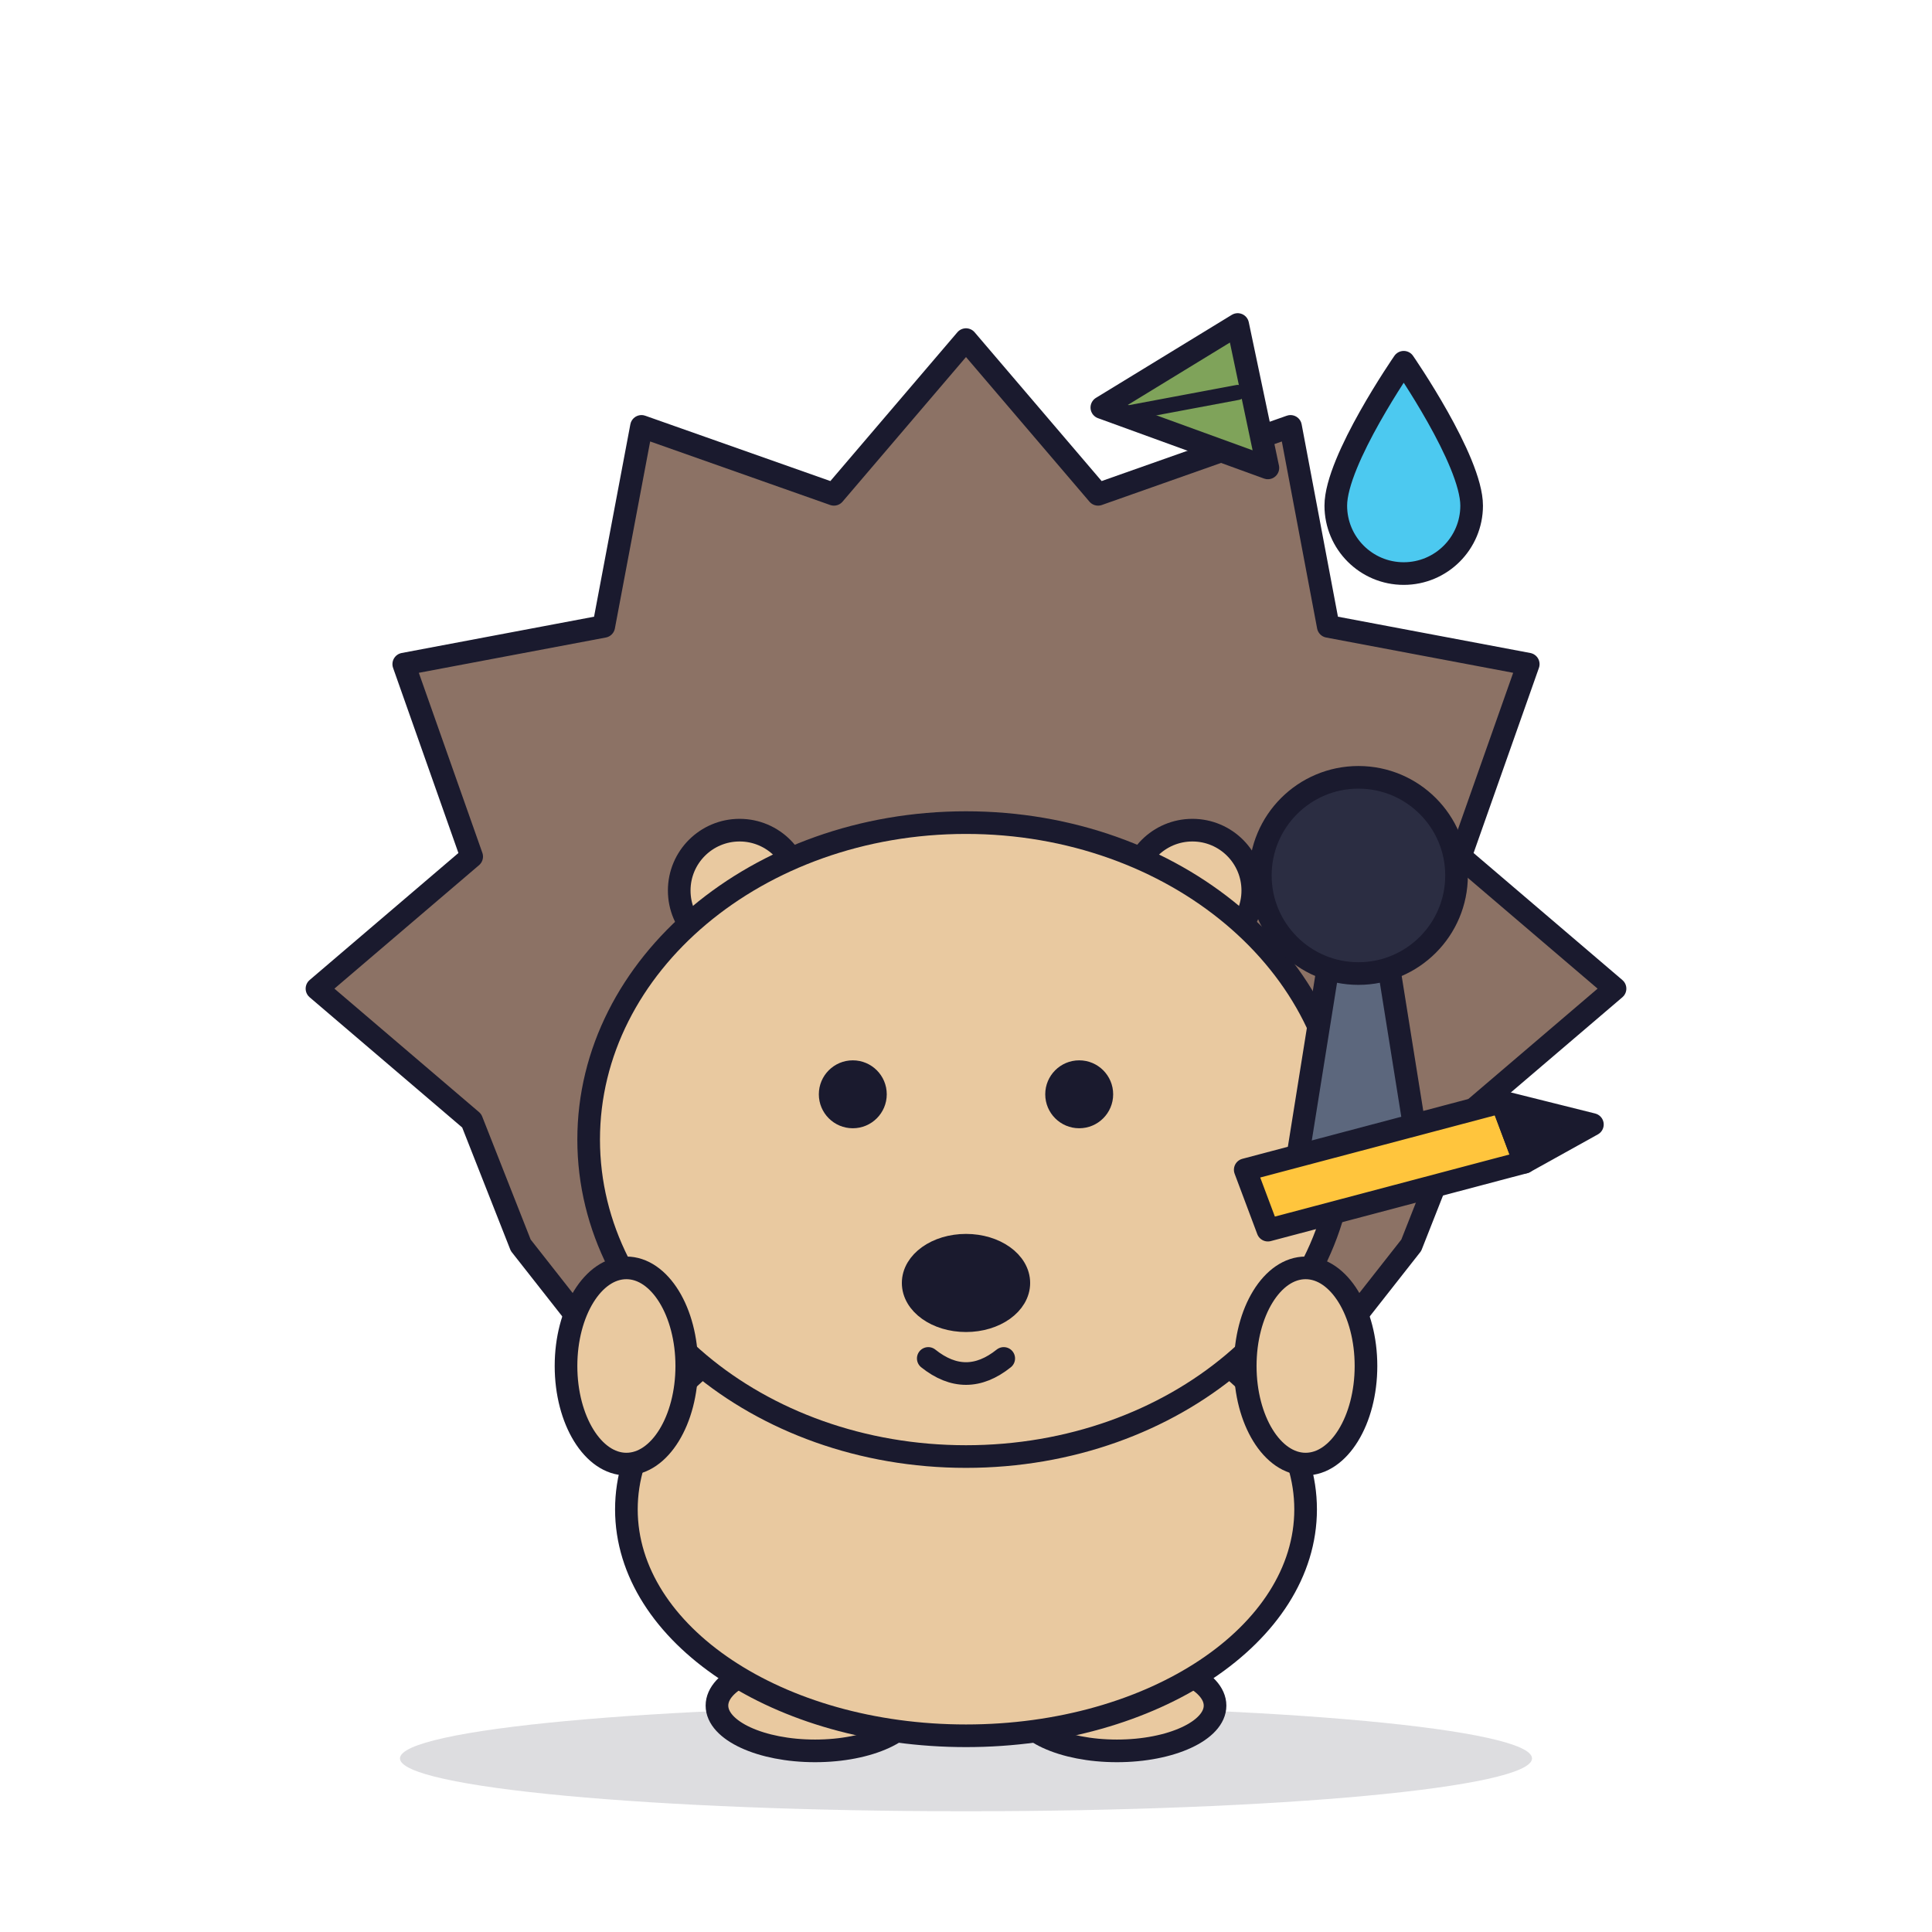
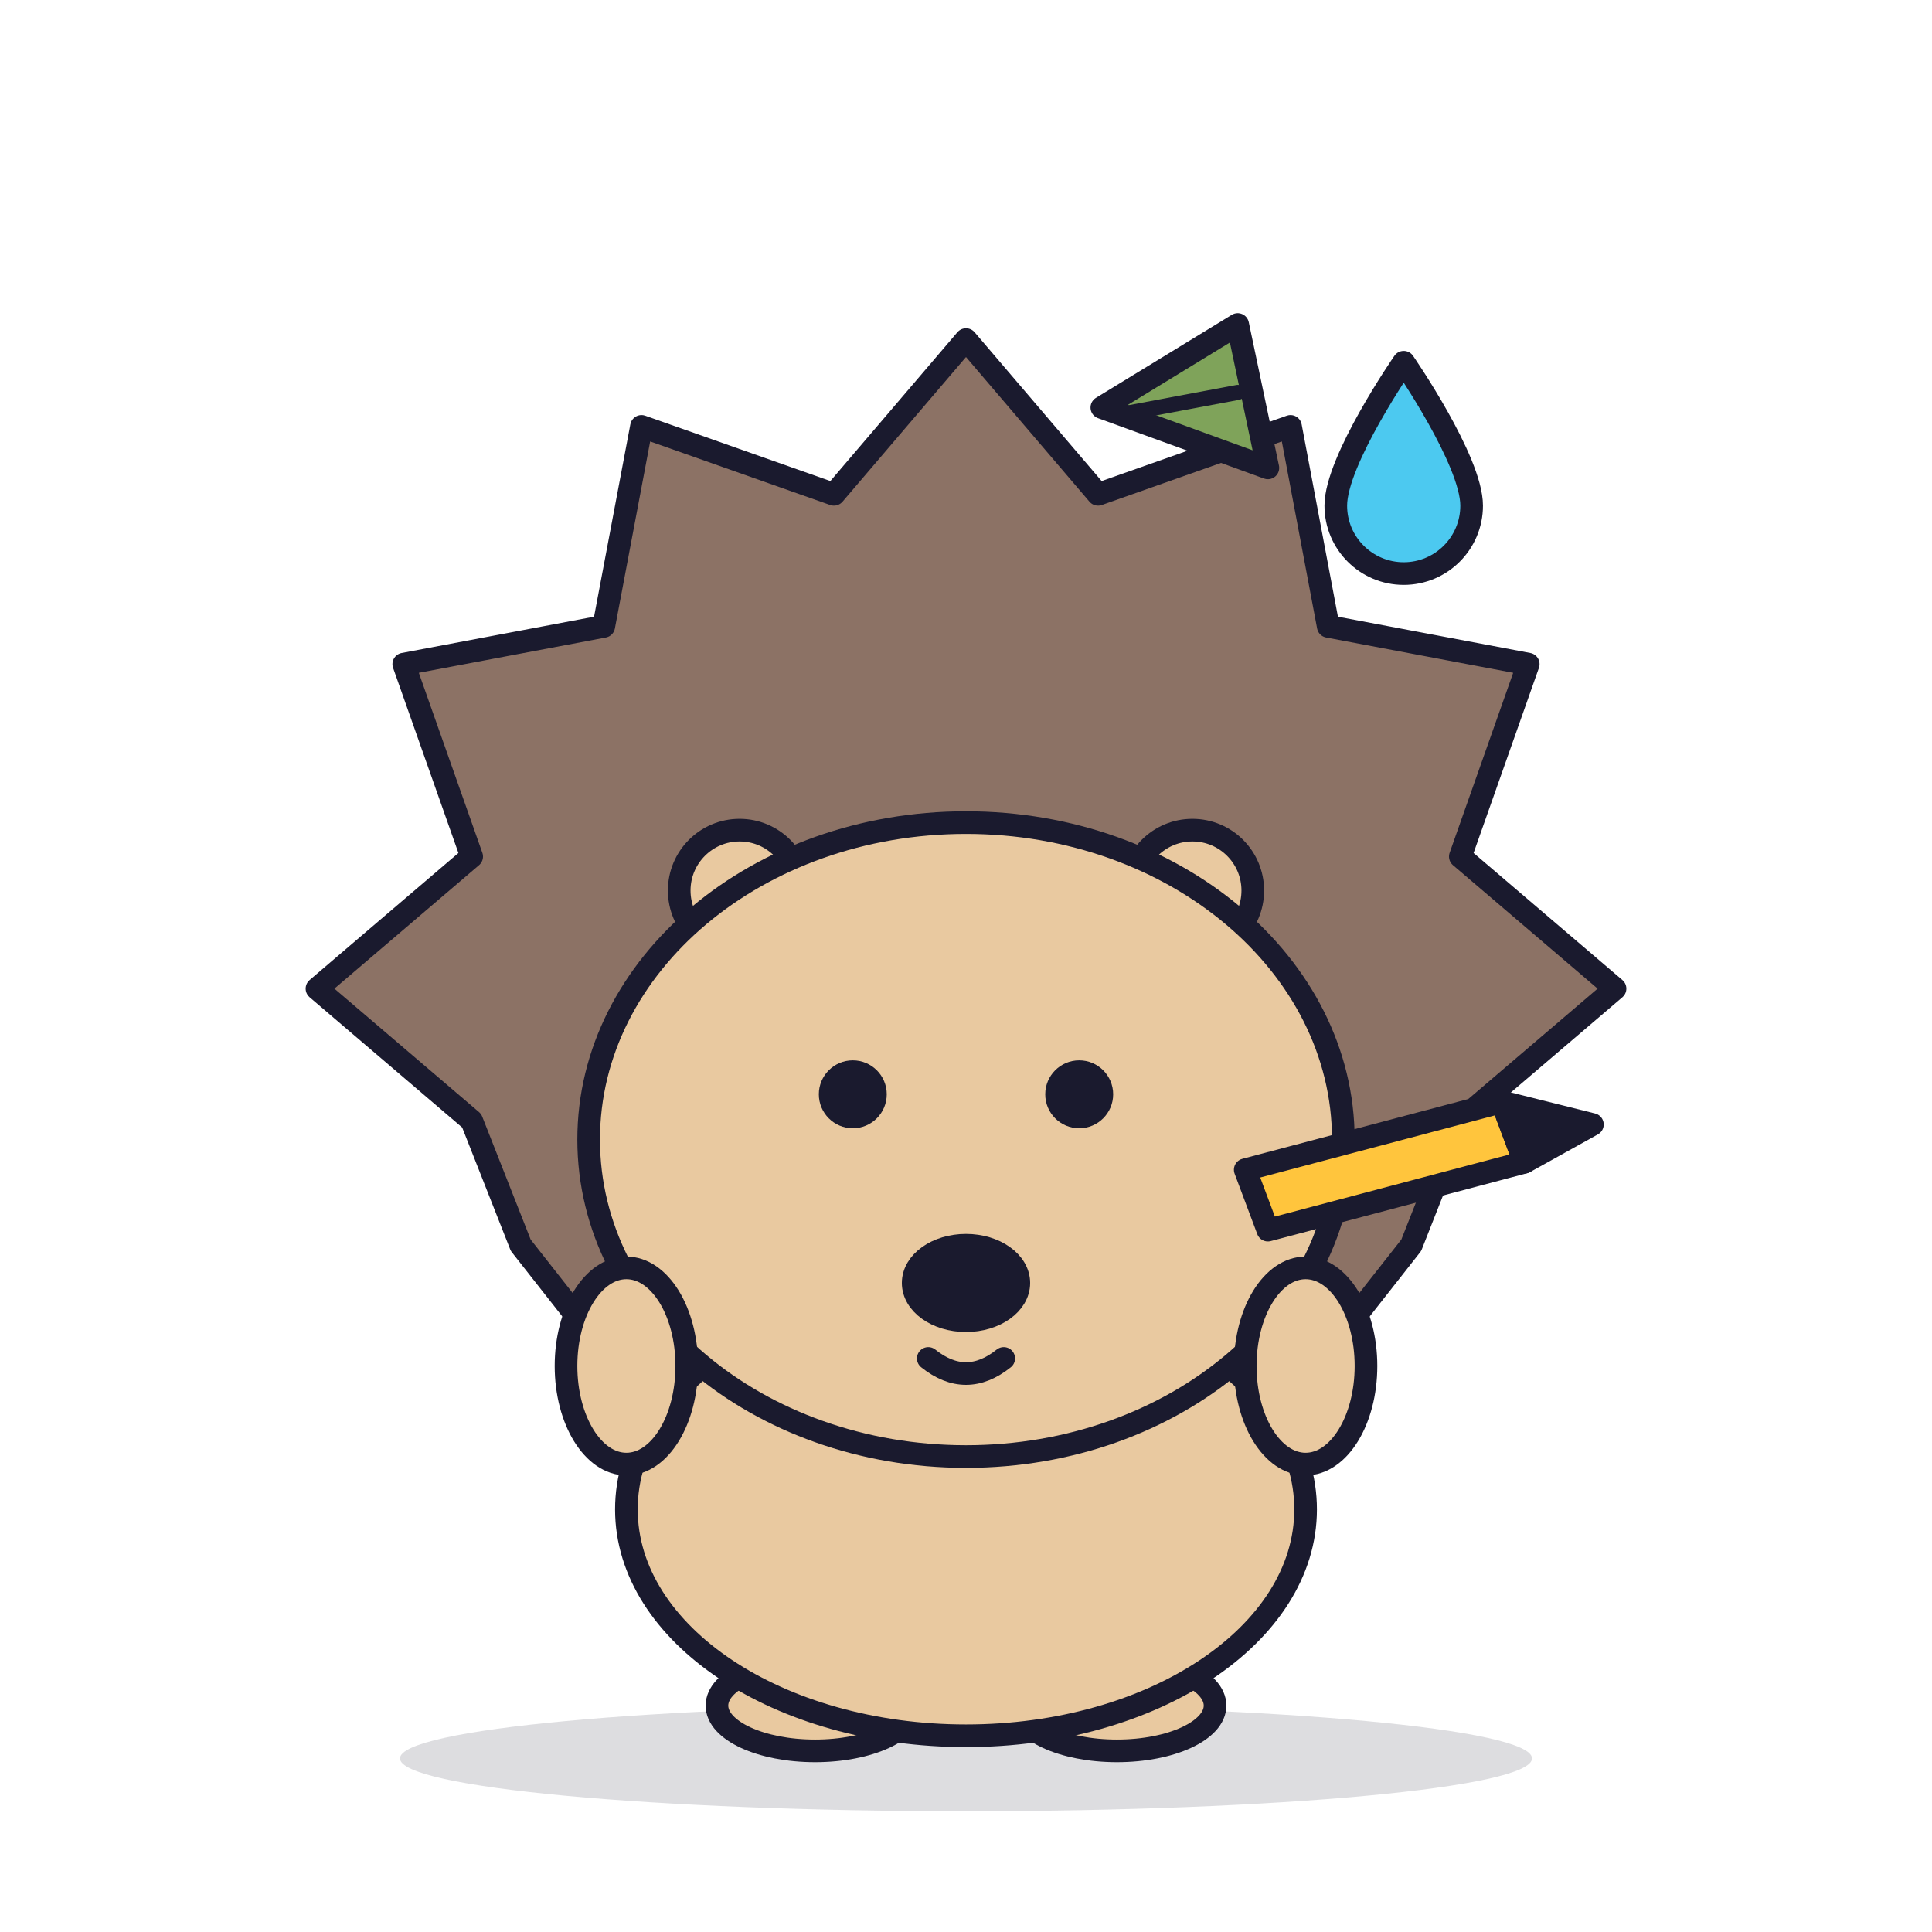
<svg xmlns="http://www.w3.org/2000/svg" viewBox="0 0 512 512" class="char char-hedgehog">
  <g class="c-shadow">
    <ellipse cx="256" cy="466" rx="150" ry="14" fill="#1A1A2E" opacity="0.15" />
  </g>
  <g class="c-body">
    <ellipse cx="216" cy="452" rx="26" ry="12" fill="#E9C9A0" stroke="#1A1A2E" stroke-width="6" stroke-linejoin="round" stroke-linecap="round" />
    <ellipse cx="296" cy="452" rx="26" ry="12" fill="#E9C9A0" stroke="#1A1A2E" stroke-width="6" stroke-linejoin="round" stroke-linecap="round" />
    <polygon points="428,262 387,297 374,330 352,358 324,380 291,393 256,398 221,393 188,380 160,358 138,330 125,297 84,262 125,227 107,176 160,166 170,113 221,131 256,90 291,131 342,113 352,166 405,176 387,227" fill="#8C7265" stroke="#1A1A2E" stroke-width="6" stroke-linejoin="round" stroke-linecap="round" />
    <ellipse cx="256" cy="400" rx="90" ry="60" fill="#E9C9A0" stroke="#1A1A2E" stroke-width="6" stroke-linejoin="round" stroke-linecap="round" />
    <circle cx="196" cy="236" r="16" fill="#E9C9A0" stroke="#1A1A2E" stroke-width="6" stroke-linejoin="round" stroke-linecap="round" />
    <circle cx="316" cy="236" r="16" fill="#E9C9A0" stroke="#1A1A2E" stroke-width="6" stroke-linejoin="round" stroke-linecap="round" />
    <ellipse cx="256" cy="302" rx="100" ry="84" fill="#E9C9A0" stroke="#1A1A2E" stroke-width="6" stroke-linejoin="round" stroke-linecap="round" />
    <g class="c-face">
      <g class="c-eyes">
        <circle cx="226" cy="290" r="9" fill="#1A1A2E" />
        <circle cx="286" cy="290" r="9" fill="#1A1A2E" />
      </g>
      <g class="c-mouth">
        <ellipse cx="256" cy="340" rx="14" ry="10" fill="#1A1A2E" stroke="#1A1A2E" stroke-width="6" stroke-linejoin="round" stroke-linecap="round" />
        <path d="M246 360q10 8 20 0" fill="none" stroke="#1A1A2E" stroke-width="6" stroke-linejoin="round" stroke-linecap="round" />
      </g>
    </g>
  </g>
  <g class="c-arm-l">
    <ellipse cx="166" cy="362" rx="16" ry="26" fill="#E9C9A0" stroke="#1A1A2E" stroke-width="6" stroke-linejoin="round" stroke-linecap="round" />
  </g>
  <g class="c-arm-r">
    <ellipse cx="346" cy="362" rx="16" ry="26" fill="#E9C9A0" stroke="#1A1A2E" stroke-width="6" stroke-linejoin="round" stroke-linecap="round" />
  </g>
-   <g class="c-prop c-mic">
-     <polygon points="352,256 368,256 376,306 344,306" fill="#5C677D" stroke="#1A1A2E" stroke-width="6" stroke-linejoin="round" stroke-linecap="round" />
-     <circle cx="360" cy="232" r="26" fill="#2B2D42" stroke="#1A1A2E" stroke-width="6" stroke-linejoin="round" stroke-linecap="round" />
-   </g>
  <g class="c-prop c-pencil">
    <polygon points="330,310 398,292 404,308 336,326" fill="#FFC53D" stroke="#1A1A2E" stroke-width="6" stroke-linejoin="round" stroke-linecap="round" />
    <polygon points="398,292 422,298 404,308" fill="#1A1A2E" stroke="#1A1A2E" stroke-width="6" stroke-linejoin="round" stroke-linecap="round" />
  </g>
  <g class="c-prop c-sweat">
    <path d="M372 96c0 0-18 26-18 38a18 18 0 0 0 36 0c0-12-18-38-18-38z" fill="#4CC9F0" stroke="#1A1A2E" stroke-width="6" stroke-linejoin="round" stroke-linecap="round" />
  </g>
  <g class="c-gag">
    <polygon points="292,108 328,86 336,124" fill="#7FA35A" stroke="#1A1A2E" stroke-width="6" stroke-linejoin="round" stroke-linecap="round" />
    <path d="M296 110l32-6" fill="none" stroke="#1A1A2E" stroke-width="4" stroke-linejoin="round" stroke-linecap="round" />
  </g>
</svg>
